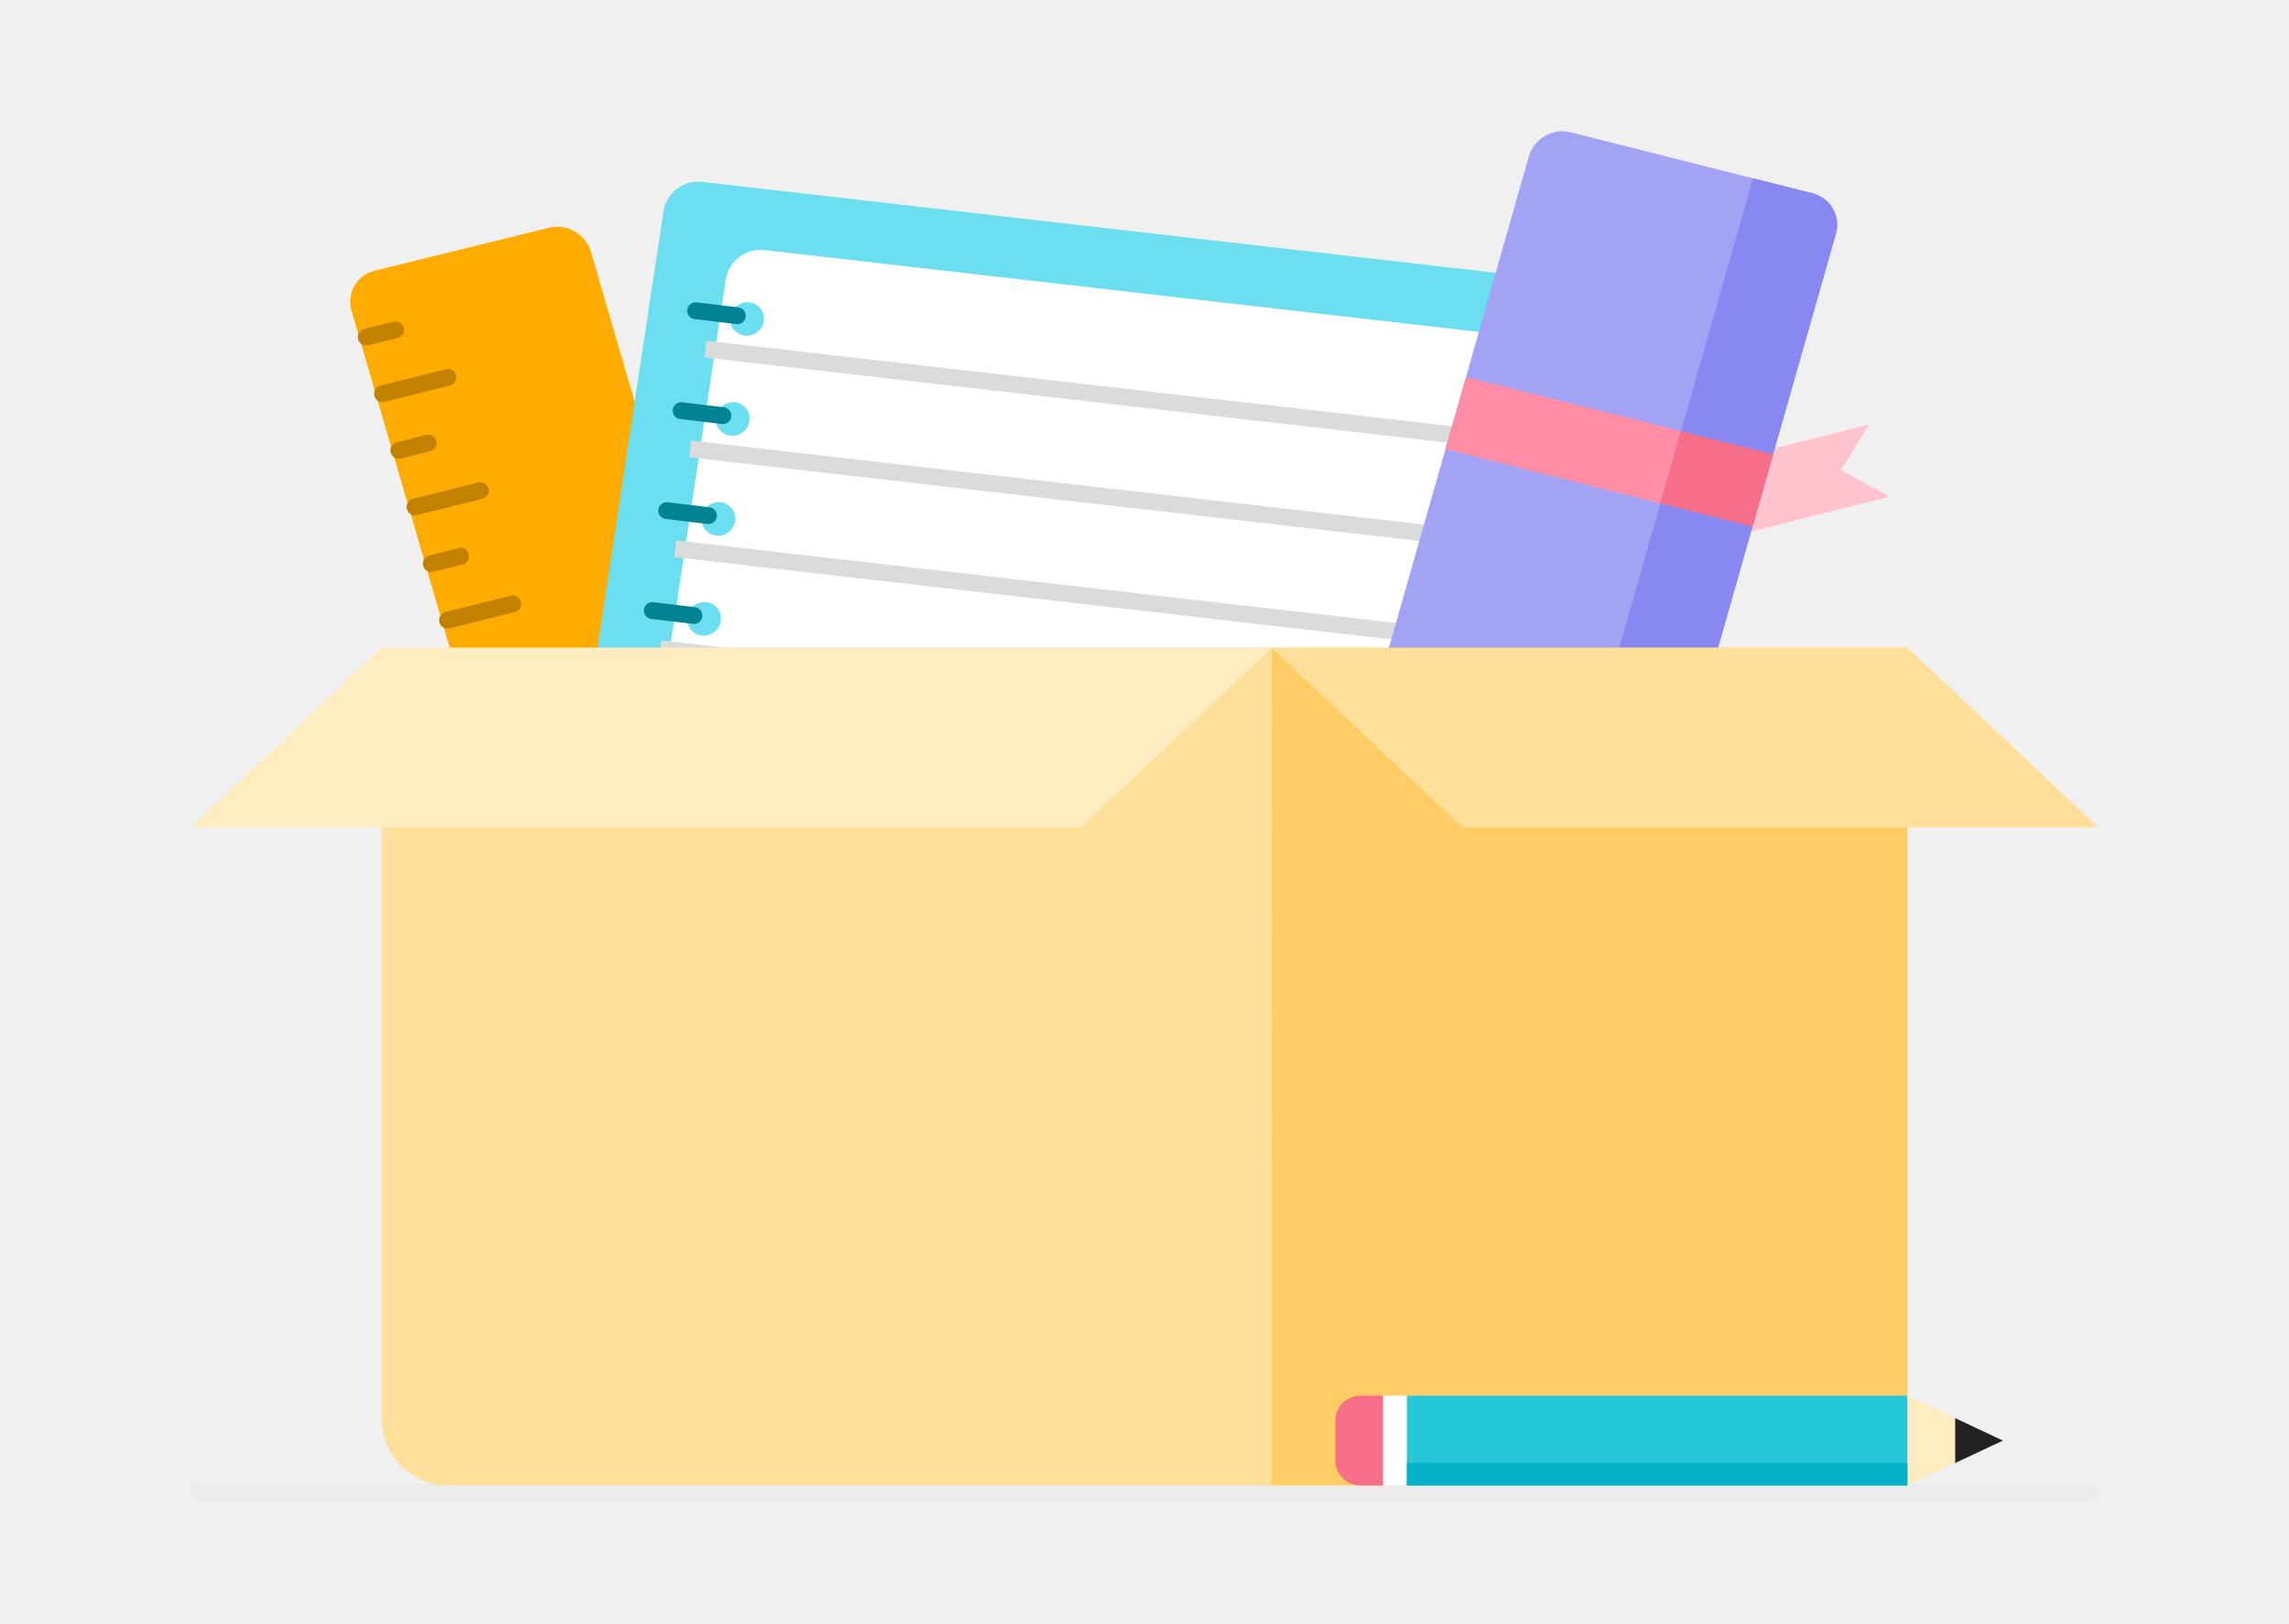
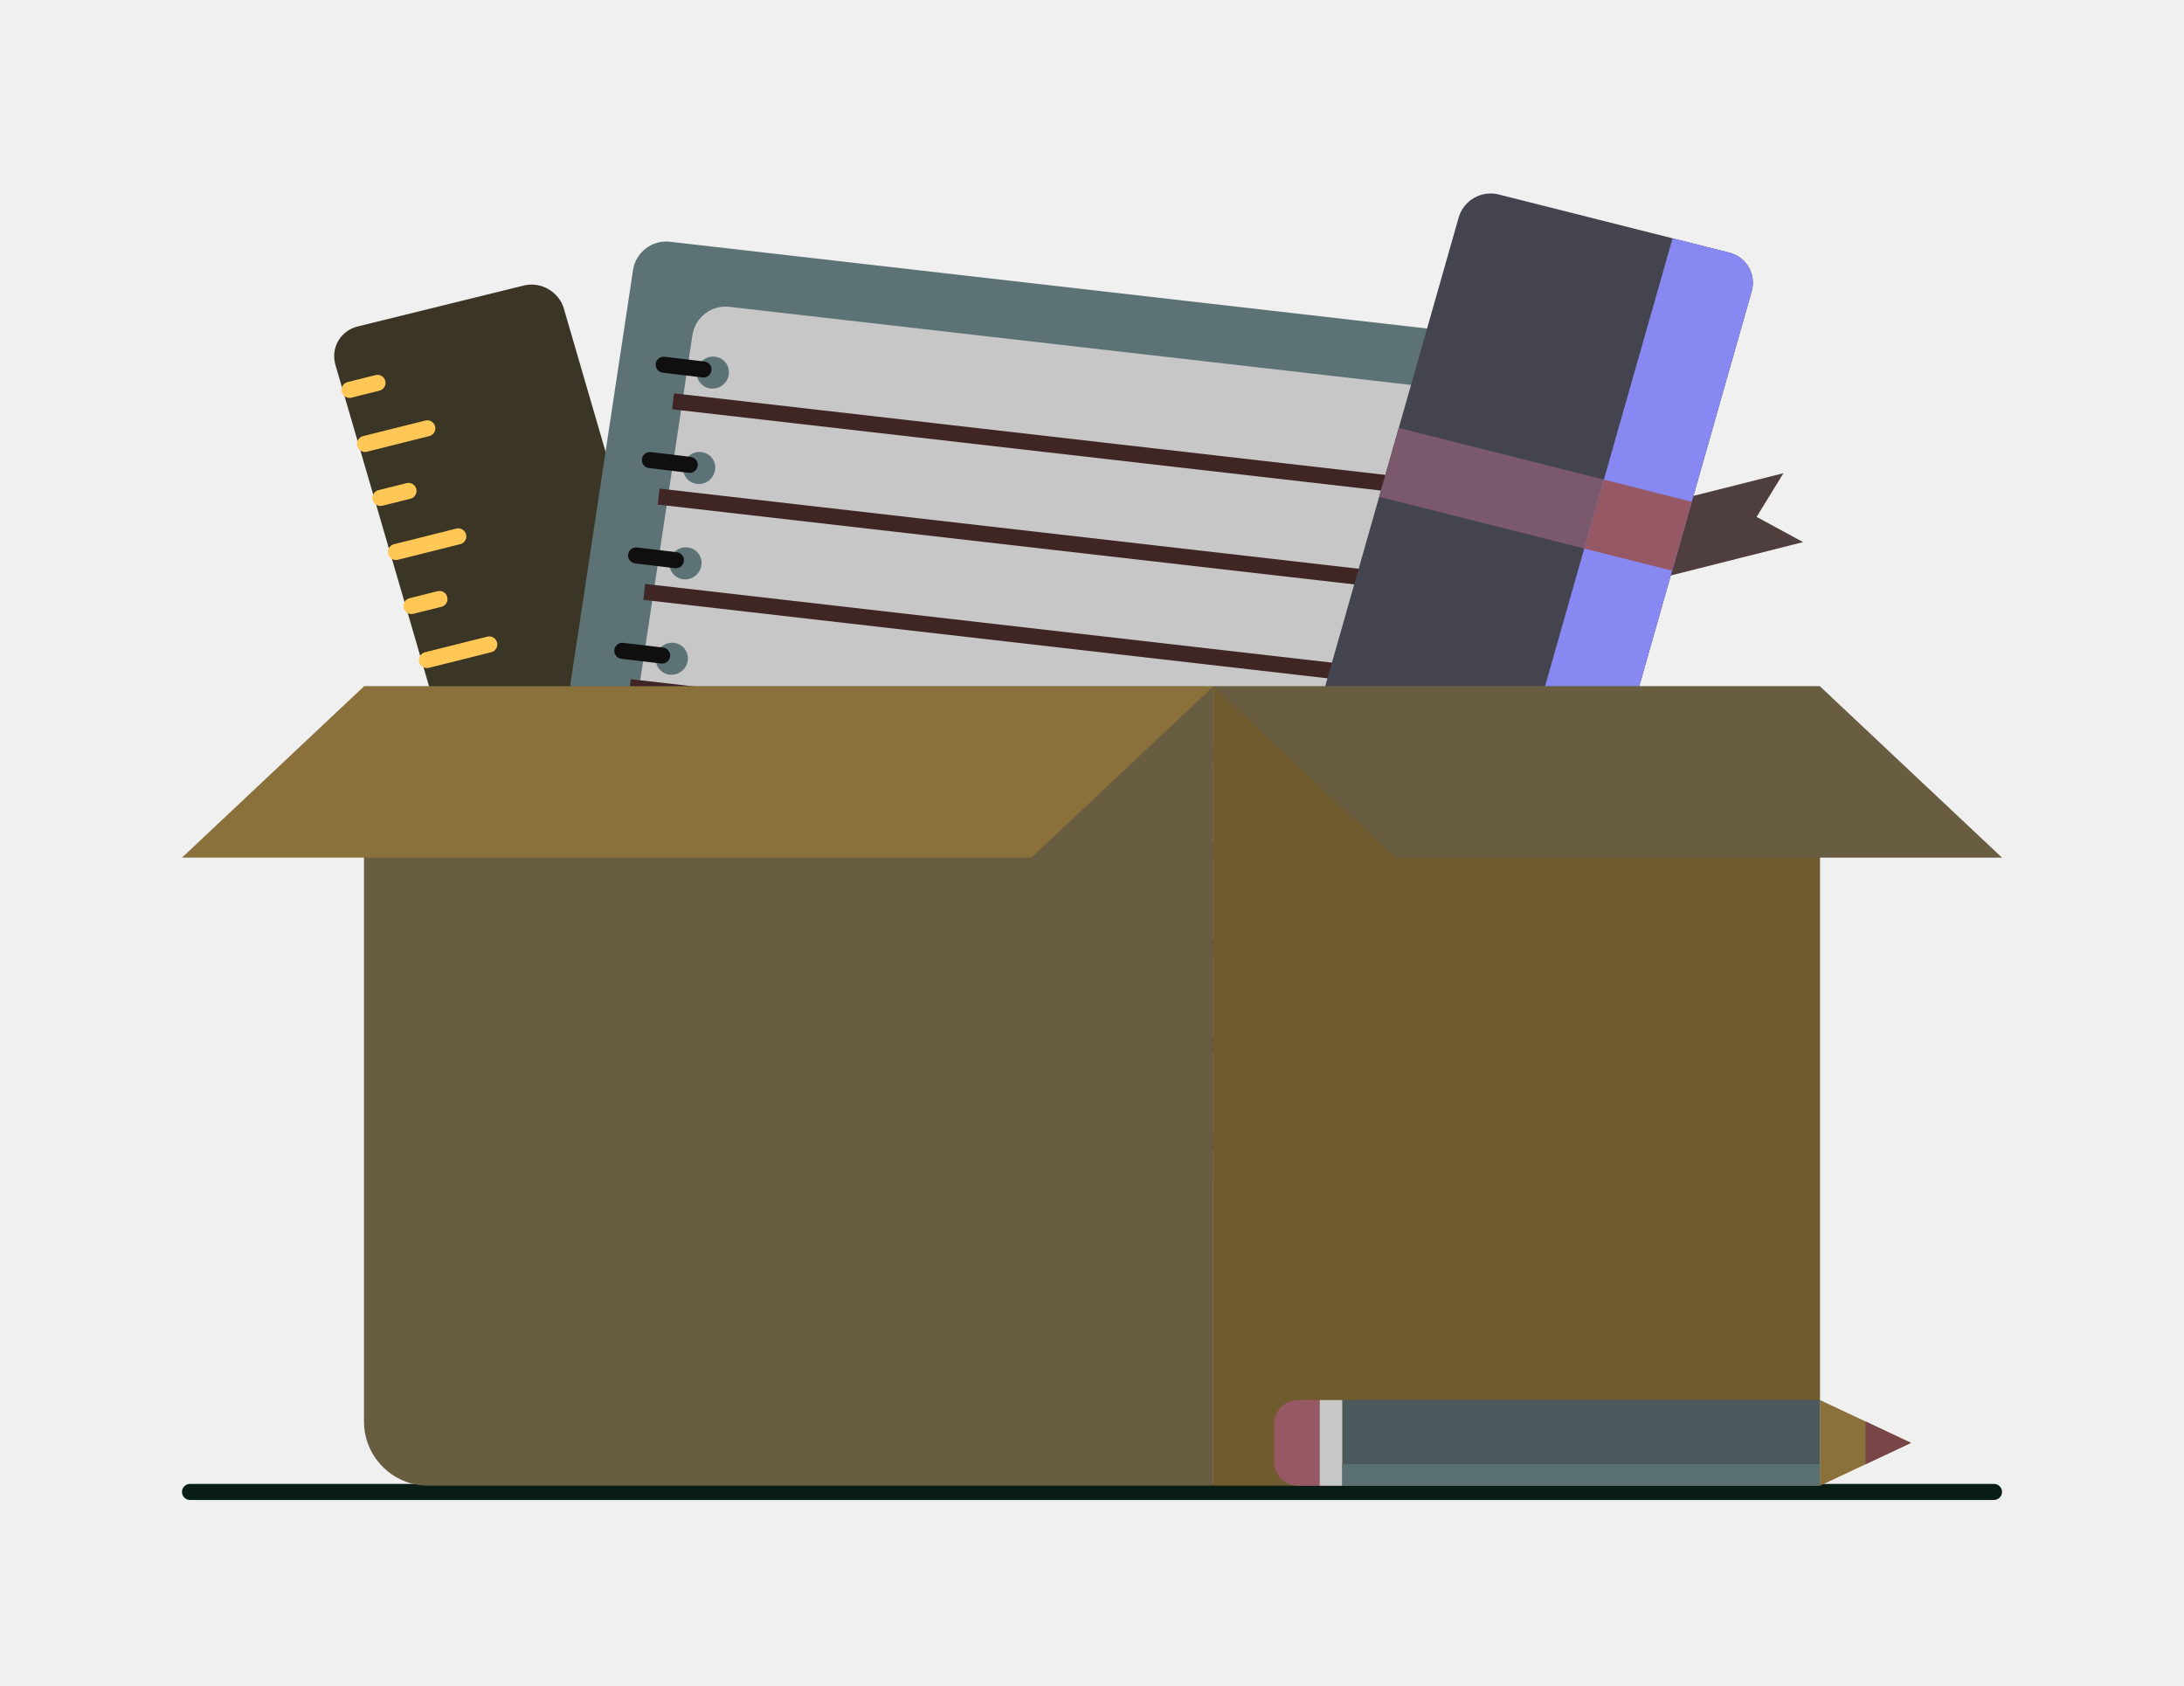
- <svg xmlns="http://www.w3.org/2000/svg" width="272" height="193" viewBox="0 0 272 193" fill="none">
-   <line x1="23.666" y1="177.322" x2="248.333" y2="177.322" stroke="#EBEBEB" stroke-width="2" stroke-linecap="round" />
-   <rect width="29.297" height="100.508" rx="4" transform="matrix(0.971112 -0.23931 0.279771 0.960261 40.6582 33.125)" fill="#FFAB00" />
-   <path d="M66.68 120.818L70.169 119.945" stroke="#C28200" stroke-width="2" stroke-miterlimit="16" stroke-linecap="round" />
-   <path d="M64.75 114.09L72.511 112.147" stroke="#C28200" stroke-width="2" stroke-miterlimit="16" stroke-linecap="round" />
-   <path d="M62.82 107.359L66.31 106.486" stroke="#C28200" stroke-width="2" stroke-miterlimit="16" stroke-linecap="round" />
-   <path d="M60.891 100.631L68.651 98.688" stroke="#C28200" stroke-width="2" stroke-miterlimit="16" stroke-linecap="round" />
-   <path d="M58.961 93.902L62.45 93.029" stroke="#C28200" stroke-width="2" stroke-miterlimit="16" stroke-linecap="round" />
-   <path d="M57.031 87.172L64.792 85.228" stroke="#C28200" stroke-width="2" stroke-miterlimit="16" stroke-linecap="round" />
-   <path d="M55.103 80.443L58.593 79.57" stroke="#C28200" stroke-width="2" stroke-miterlimit="16" stroke-linecap="round" />
-   <path d="M53.174 73.713L60.935 71.77" stroke="#C28200" stroke-width="2" stroke-miterlimit="16" stroke-linecap="round" />
-   <path d="M51.244 66.984L54.733 66.111" stroke="#C28200" stroke-width="2" stroke-miterlimit="16" stroke-linecap="round" />
-   <path d="M49.315 60.256L57.075 58.312" stroke="#C28200" stroke-width="2" stroke-miterlimit="16" stroke-linecap="round" />
-   <path d="M47.385 53.525L50.874 52.652" stroke="#C28200" stroke-width="2" stroke-miterlimit="16" stroke-linecap="round" />
-   <path d="M45.455 46.797L53.216 44.853" stroke="#C28200" stroke-width="2" stroke-miterlimit="16" stroke-linecap="round" />
-   <path d="M43.525 40.066L47.015 39.193" stroke="#C28200" stroke-width="2" stroke-miterlimit="16" stroke-linecap="round" />
-   <rect width="126.74" height="108.294" rx="4" transform="matrix(0.993686 0.113871 -0.149584 0.988983 79.4414 21.1602)" fill="#6BDEEF" />
-   <rect width="109.758" height="100.994" rx="4" transform="matrix(0.993686 0.113866 -0.14959 0.988982 86.8398 29.2637)" fill="white" />
-   <circle cx="2" cy="2" r="2" transform="matrix(0.99279 0.120025 -0.141917 0.989899 87.0742 35.6953)" fill="#6BDEEF" />
-   <circle cx="2" cy="2" r="2" transform="matrix(0.99279 0.120025 -0.141917 0.989899 85.3711 47.5742)" fill="#6BDEEF" />
-   <circle cx="2" cy="2" r="2" transform="matrix(0.99279 0.120025 -0.141917 0.989899 83.668 59.4531)" fill="#6BDEEF" />
-   <circle cx="2" cy="2" r="2" transform="matrix(0.99279 0.120025 -0.141917 0.989899 81.9648 71.332)" fill="#6BDEEF" />
-   <circle cx="2" cy="2" r="2" transform="matrix(0.99279 0.120025 -0.141917 0.989899 80.2617 83.2109)" fill="#6BDEEF" />
-   <circle cx="2" cy="2" r="2" transform="matrix(0.99279 0.120025 -0.141917 0.989899 78.5586 95.0898)" fill="#6BDEEF" />
-   <circle cx="2" cy="2" r="2" transform="matrix(0.99279 0.120025 -0.141917 0.989899 76.8555 106.969)" fill="#6BDEEF" />
-   <circle cx="2" cy="2" r="2" transform="matrix(0.99279 0.120025 -0.141917 0.989899 75.1523 118.848)" fill="#6BDEEF" />
-   <path d="M84.818 41.602L194.178 54.141" stroke="#DBDBDB" stroke-width="2" stroke-miterlimit="16" stroke-linecap="square" />
-   <path d="M83.025 53.469L192.385 66.008" stroke="#DBDBDB" stroke-width="2" stroke-miterlimit="16" stroke-linecap="square" />
-   <path d="M81.231 65.338L190.59 77.878" stroke="#DBDBDB" stroke-width="2" stroke-miterlimit="16" stroke-linecap="square" />
-   <path d="M79.438 77.205L188.797 89.745" stroke="#DBDBDB" stroke-width="2" stroke-miterlimit="16" stroke-linecap="square" />
-   <path d="M77.643 89.074L187.002 101.614" stroke="#DBDBDB" stroke-width="2" stroke-miterlimit="16" stroke-linecap="square" />
-   <path d="M75.85 100.941L185.209 113.481" stroke="#DBDBDB" stroke-width="2" stroke-miterlimit="16" stroke-linecap="square" />
-   <path d="M74.055 112.809L183.415 125.348" stroke="#DBDBDB" stroke-width="2" stroke-miterlimit="16" stroke-linecap="square" />
-   <path d="M72.262 124.678L181.622 137.218" stroke="#DBDBDB" stroke-width="2" stroke-miterlimit="16" stroke-linecap="square" />
-   <path d="M87.613 37.525L82.659 36.931" stroke="#008392" stroke-width="2" stroke-miterlimit="16" stroke-linecap="round" />
-   <path d="M85.897 49.402L80.942 48.808" stroke="#008392" stroke-width="2" stroke-miterlimit="16" stroke-linecap="round" />
-   <path d="M84.18 61.279L79.225 60.685" stroke="#008392" stroke-width="2" stroke-miterlimit="16" stroke-linecap="round" />
-   <path d="M82.465 73.156L77.51 72.562" stroke="#008392" stroke-width="2" stroke-miterlimit="16" stroke-linecap="round" />
-   <path d="M80.748 85.035L75.793 84.441" stroke="#008392" stroke-width="2" stroke-miterlimit="16" stroke-linecap="round" />
-   <path d="M79.031 96.912L74.077 96.318" stroke="#008392" stroke-width="2" stroke-miterlimit="16" stroke-linecap="round" />
-   <path d="M77.314 108.789L72.36 108.195" stroke="#008392" stroke-width="2" stroke-miterlimit="16" stroke-linecap="round" />
-   <path d="M75.6 120.666L70.645 120.072" stroke="#008392" stroke-width="2" stroke-miterlimit="16" stroke-linecap="round" />
-   <path d="M185.623 59.643L222.114 50.44L218.774 55.883L224.558 59.026L188.067 68.229L185.623 59.643Z" fill="#FEC3CE" />
-   <rect width="37.633" height="114.268" rx="4" transform="matrix(0.969641 0.244531 -0.273816 0.961782 182.762 14.748)" fill="#A3A3F5" />
-   <rect width="37.633" height="8.927" transform="matrix(0.969641 0.244531 -0.273816 0.961782 174.205 44.7988)" fill="#FF8DA6" />
+ <svg xmlns="http://www.w3.org/2000/svg" width="500" height="386" viewBox="0 0 272 193" fill="none">
+   <line x1="23.666" y1="177.322" x2="248.333" y2="177.322" stroke="#071d15" stroke-width="2" stroke-linecap="round" fill="#080707" />
+   <rect width="29.297" height="100.508" rx="4" transform="matrix(0.971112 -0.23931 0.279771 0.960261 40.6582 33.125)" fill="#3b3525" />
+   <path d="M66.68 120.818L70.169 119.945" stroke="#ffc856" stroke-width="2" stroke-miterlimit="16" stroke-linecap="round" fill="#080707" />
+   <path d="M64.75 114.09L72.511 112.147" stroke="#ffc856" stroke-width="2" stroke-miterlimit="16" stroke-linecap="round" fill="#080707" />
+   <path d="M62.82 107.359L66.31 106.486" stroke="#ffc856" stroke-width="2" stroke-miterlimit="16" stroke-linecap="round" fill="#080707" />
+   <path d="M60.891 100.631L68.651 98.688" stroke="#ffc856" stroke-width="2" stroke-miterlimit="16" stroke-linecap="round" fill="#080707" />
+   <path d="M58.961 93.902L62.45 93.029" stroke="#ffc856" stroke-width="2" stroke-miterlimit="16" stroke-linecap="round" fill="#080707" />
+   <path d="M57.031 87.172L64.792 85.228" stroke="#ffc856" stroke-width="2" stroke-miterlimit="16" stroke-linecap="round" fill="#080707" />
+   <path d="M55.103 80.443L58.593 79.57" stroke="#ffc856" stroke-width="2" stroke-miterlimit="16" stroke-linecap="round" fill="#080707" />
+   <path d="M53.174 73.713L60.935 71.77" stroke="#ffc856" stroke-width="2" stroke-miterlimit="16" stroke-linecap="round" fill="#080707" />
+   <path d="M51.244 66.984L54.733 66.111" stroke="#ffc856" stroke-width="2" stroke-miterlimit="16" stroke-linecap="round" fill="#080707" />
+   <path d="M49.315 60.256L57.075 58.312" stroke="#ffc856" stroke-width="2" stroke-miterlimit="16" stroke-linecap="round" fill="#080707" />
+   <path d="M47.385 53.525L50.874 52.652" stroke="#ffc856" stroke-width="2" stroke-miterlimit="16" stroke-linecap="round" fill="#080707" />
+   <path d="M45.455 46.797L53.216 44.853" stroke="#ffc856" stroke-width="2" stroke-miterlimit="16" stroke-linecap="round" fill="#080707" />
+   <path d="M43.525 40.066L47.015 39.193" stroke="#ffc856" stroke-width="2" stroke-miterlimit="16" stroke-linecap="round" fill="#080707" />
+   <rect width="126.74" height="108.294" rx="4" transform="matrix(0.993686 0.113871 -0.149584 0.988983 79.4414 21.1602)" fill="#5c7275" />
+   <rect width="109.758" height="100.994" rx="4" transform="matrix(0.993686 0.113866 -0.14959 0.988982 86.8398 29.2637)" fill="#c7c7c7" />
+   <circle cx="2" cy="2" r="2" transform="matrix(0.99279 0.120025 -0.141917 0.989899 87.0742 35.6953)" fill="#5c7275" />
+   <circle cx="2" cy="2" r="2" transform="matrix(0.99279 0.120025 -0.141917 0.989899 85.3711 47.5742)" fill="#5c7275" />
+   <circle cx="2" cy="2" r="2" transform="matrix(0.99279 0.120025 -0.141917 0.989899 83.668 59.4531)" fill="#5c7275" />
+   <circle cx="2" cy="2" r="2" transform="matrix(0.99279 0.120025 -0.141917 0.989899 81.9648 71.332)" fill="#5c7275" />
+   <circle cx="2" cy="2" r="2" transform="matrix(0.99279 0.120025 -0.141917 0.989899 80.2617 83.2109)" fill="#5c7275" />
+   <circle cx="2" cy="2" r="2" transform="matrix(0.99279 0.120025 -0.141917 0.989899 78.5586 95.0898)" fill="#5c7275" />
+   <circle cx="2" cy="2" r="2" transform="matrix(0.99279 0.120025 -0.141917 0.989899 76.8555 106.969)" fill="#5c7275" />
+   <circle cx="2" cy="2" r="2" transform="matrix(0.99279 0.120025 -0.141917 0.989899 75.1523 118.848)" fill="#5c7275" />
+   <path d="M84.818 41.602L194.178 54.141" stroke="#402525" stroke-width="2" stroke-miterlimit="16" stroke-linecap="square" fill="#080707" />
+   <path d="M83.025 53.469L192.385 66.008" stroke="#402525" stroke-width="2" stroke-miterlimit="16" stroke-linecap="square" fill="#080707" />
+   <path d="M81.231 65.338L190.59 77.878" stroke="#402525" stroke-width="2" stroke-miterlimit="16" stroke-linecap="square" fill="#080707" />
+   <path d="M79.438 77.205L188.797 89.745" stroke="#402525" stroke-width="2" stroke-miterlimit="16" stroke-linecap="square" fill="#080707" />
+   <path d="M77.643 89.074L187.002 101.614" stroke="#402525" stroke-width="2" stroke-miterlimit="16" stroke-linecap="square" fill="#080707" />
+   <path d="M75.85 100.941L185.209 113.481" stroke="#402525" stroke-width="2" stroke-miterlimit="16" stroke-linecap="square" fill="#080707" />
+   <path d="M74.055 112.809L183.415 125.348" stroke="#402525" stroke-width="2" stroke-miterlimit="16" stroke-linecap="square" fill="#080707" />
+   <path d="M72.262 124.678L181.622 137.218" stroke="#402525" stroke-width="2" stroke-miterlimit="16" stroke-linecap="square" fill="#080707" />
+   <path d="M87.613 37.525L82.659 36.931" stroke="#0f0f0f" stroke-width="2" stroke-miterlimit="16" stroke-linecap="round" fill="#080707" />
+   <path d="M85.897 49.402L80.942 48.808" stroke="#0f0f0f" stroke-width="2" stroke-miterlimit="16" stroke-linecap="round" fill="#080707" />
+   <path d="M84.18 61.279L79.225 60.685" stroke="#0f0f0f" stroke-width="2" stroke-miterlimit="16" stroke-linecap="round" fill="#080707" />
+   <path d="M82.465 73.156L77.51 72.562" stroke="#0f0f0f" stroke-width="2" stroke-miterlimit="16" stroke-linecap="round" fill="#080707" />
+   <path d="M80.748 85.035L75.793 84.441" stroke="#0f0f0f" stroke-width="2" stroke-miterlimit="16" stroke-linecap="round" fill="#080707" />
+   <path d="M79.031 96.912L74.077 96.318" stroke="#0f0f0f" stroke-width="2" stroke-miterlimit="16" stroke-linecap="round" fill="#080707" />
+   <path d="M77.314 108.789L72.36 108.195" stroke="#0f0f0f" stroke-width="2" stroke-miterlimit="16" stroke-linecap="round" fill="#080707" />
+   <path d="M75.6 120.666L70.645 120.072" stroke="#0f0f0f" stroke-width="2" stroke-miterlimit="16" stroke-linecap="round" fill="#080707" />
+   <path d="M185.623 59.643L222.114 50.44L218.774 55.883L224.558 59.026L188.067 68.229L185.623 59.643Z" fill="#4f3e3e" />
+   <rect width="37.633" height="114.268" rx="4" transform="matrix(0.969641 0.244531 -0.273816 0.961782 182.762 14.748)" fill="#44444f" />
+   <rect width="37.633" height="8.927" transform="matrix(0.969641 0.244531 -0.273816 0.961782 174.205 44.7988)" fill="#7a596c" />
  <path d="M208.305 21.189L215.373 22.972C217.515 23.512 218.761 25.673 218.157 27.797L189.059 130.004C188.454 132.129 186.227 133.413 184.085 132.873L177.016 131.09L208.305 21.189Z" fill="#8888F2" />
-   <rect width="11.29" height="8.927" transform="matrix(0.969641 0.244531 -0.273816 0.961782 199.748 51.2422)" fill="#F76E88" />
-   <path d="M45.332 76.988H151.11V176.544H53.332C48.914 176.544 45.332 172.962 45.332 168.544V76.988Z" fill="#FFDF99" />
-   <path d="M45.333 76.988H151.11L128.444 98.322H22.666L45.333 76.988Z" fill="#FFEDC1" />
-   <rect x="151.111" y="76.988" width="75.556" height="99.556" fill="#FFCC66" />
-   <path d="M226.665 76.988H151.11L173.776 98.322H249.332L226.665 76.988Z" fill="#FFDF99" />
-   <rect x="167.166" y="165.879" width="59.5" height="10.667" fill="#26C7D9" />
-   <path d="M226.667 165.879V176.546L238 171.212L226.667 165.879Z" fill="#FFEDC1" />
-   <path d="M232.333 173.878L238 171.212L232.333 168.545V173.878Z" fill="#222222" />
-   <rect width="2.833" height="10.667" transform="matrix(-1 0 0 1 167.166 165.879)" fill="white" />
-   <path d="M158.666 168.879C158.666 167.222 160.009 165.879 161.666 165.879H164.333V176.546H161.666C160.009 176.546 158.666 175.202 158.666 173.546V168.879Z" fill="#F76E88" />
-   <rect x="167.166" y="173.879" width="59.5" height="2.667" fill="#05B2C7" />
+   <rect width="11.29" height="8.927" transform="matrix(0.969641 0.244531 -0.273816 0.961782 199.748 51.2422)" fill="#965864" />
+   <path d="M45.332 76.988H151.11V176.544H53.332C48.914 176.544 45.332 172.962 45.332 168.544V76.988Z" fill="#695d41" />
+   <path d="M45.333 76.988H151.11L128.444 98.322H22.666L45.333 76.988Z" fill="#8a713b" />
+   <rect x="151.111" y="76.988" width="75.556" height="99.556" fill="#705b2e" />
+   <path d="M226.665 76.988H151.11L173.776 98.322H249.332L226.665 76.988Z" fill="#695d41" />
+   <rect x="167.166" y="165.879" width="59.5" height="10.667" fill="#4a5a5c" />
+   <path d="M226.667 165.879V176.546L238 171.212L226.667 165.879Z" fill="#8a713b" />
+   <path d="M232.333 173.878L238 171.212L232.333 168.545V173.878Z" fill="#784646" />
+   <rect width="2.833" height="10.667" transform="matrix(-1 0 0 1 167.166 165.879)" fill="#c7c7c7" />
+   <path d="M158.666 168.879C158.666 167.222 160.009 165.879 161.666 165.879H164.333V176.546H161.666C160.009 176.546 158.666 175.202 158.666 173.546V168.879Z" fill="#965864" />
+   <rect x="167.166" y="173.879" width="59.5" height="2.667" fill="#5a7070" />
</svg>
